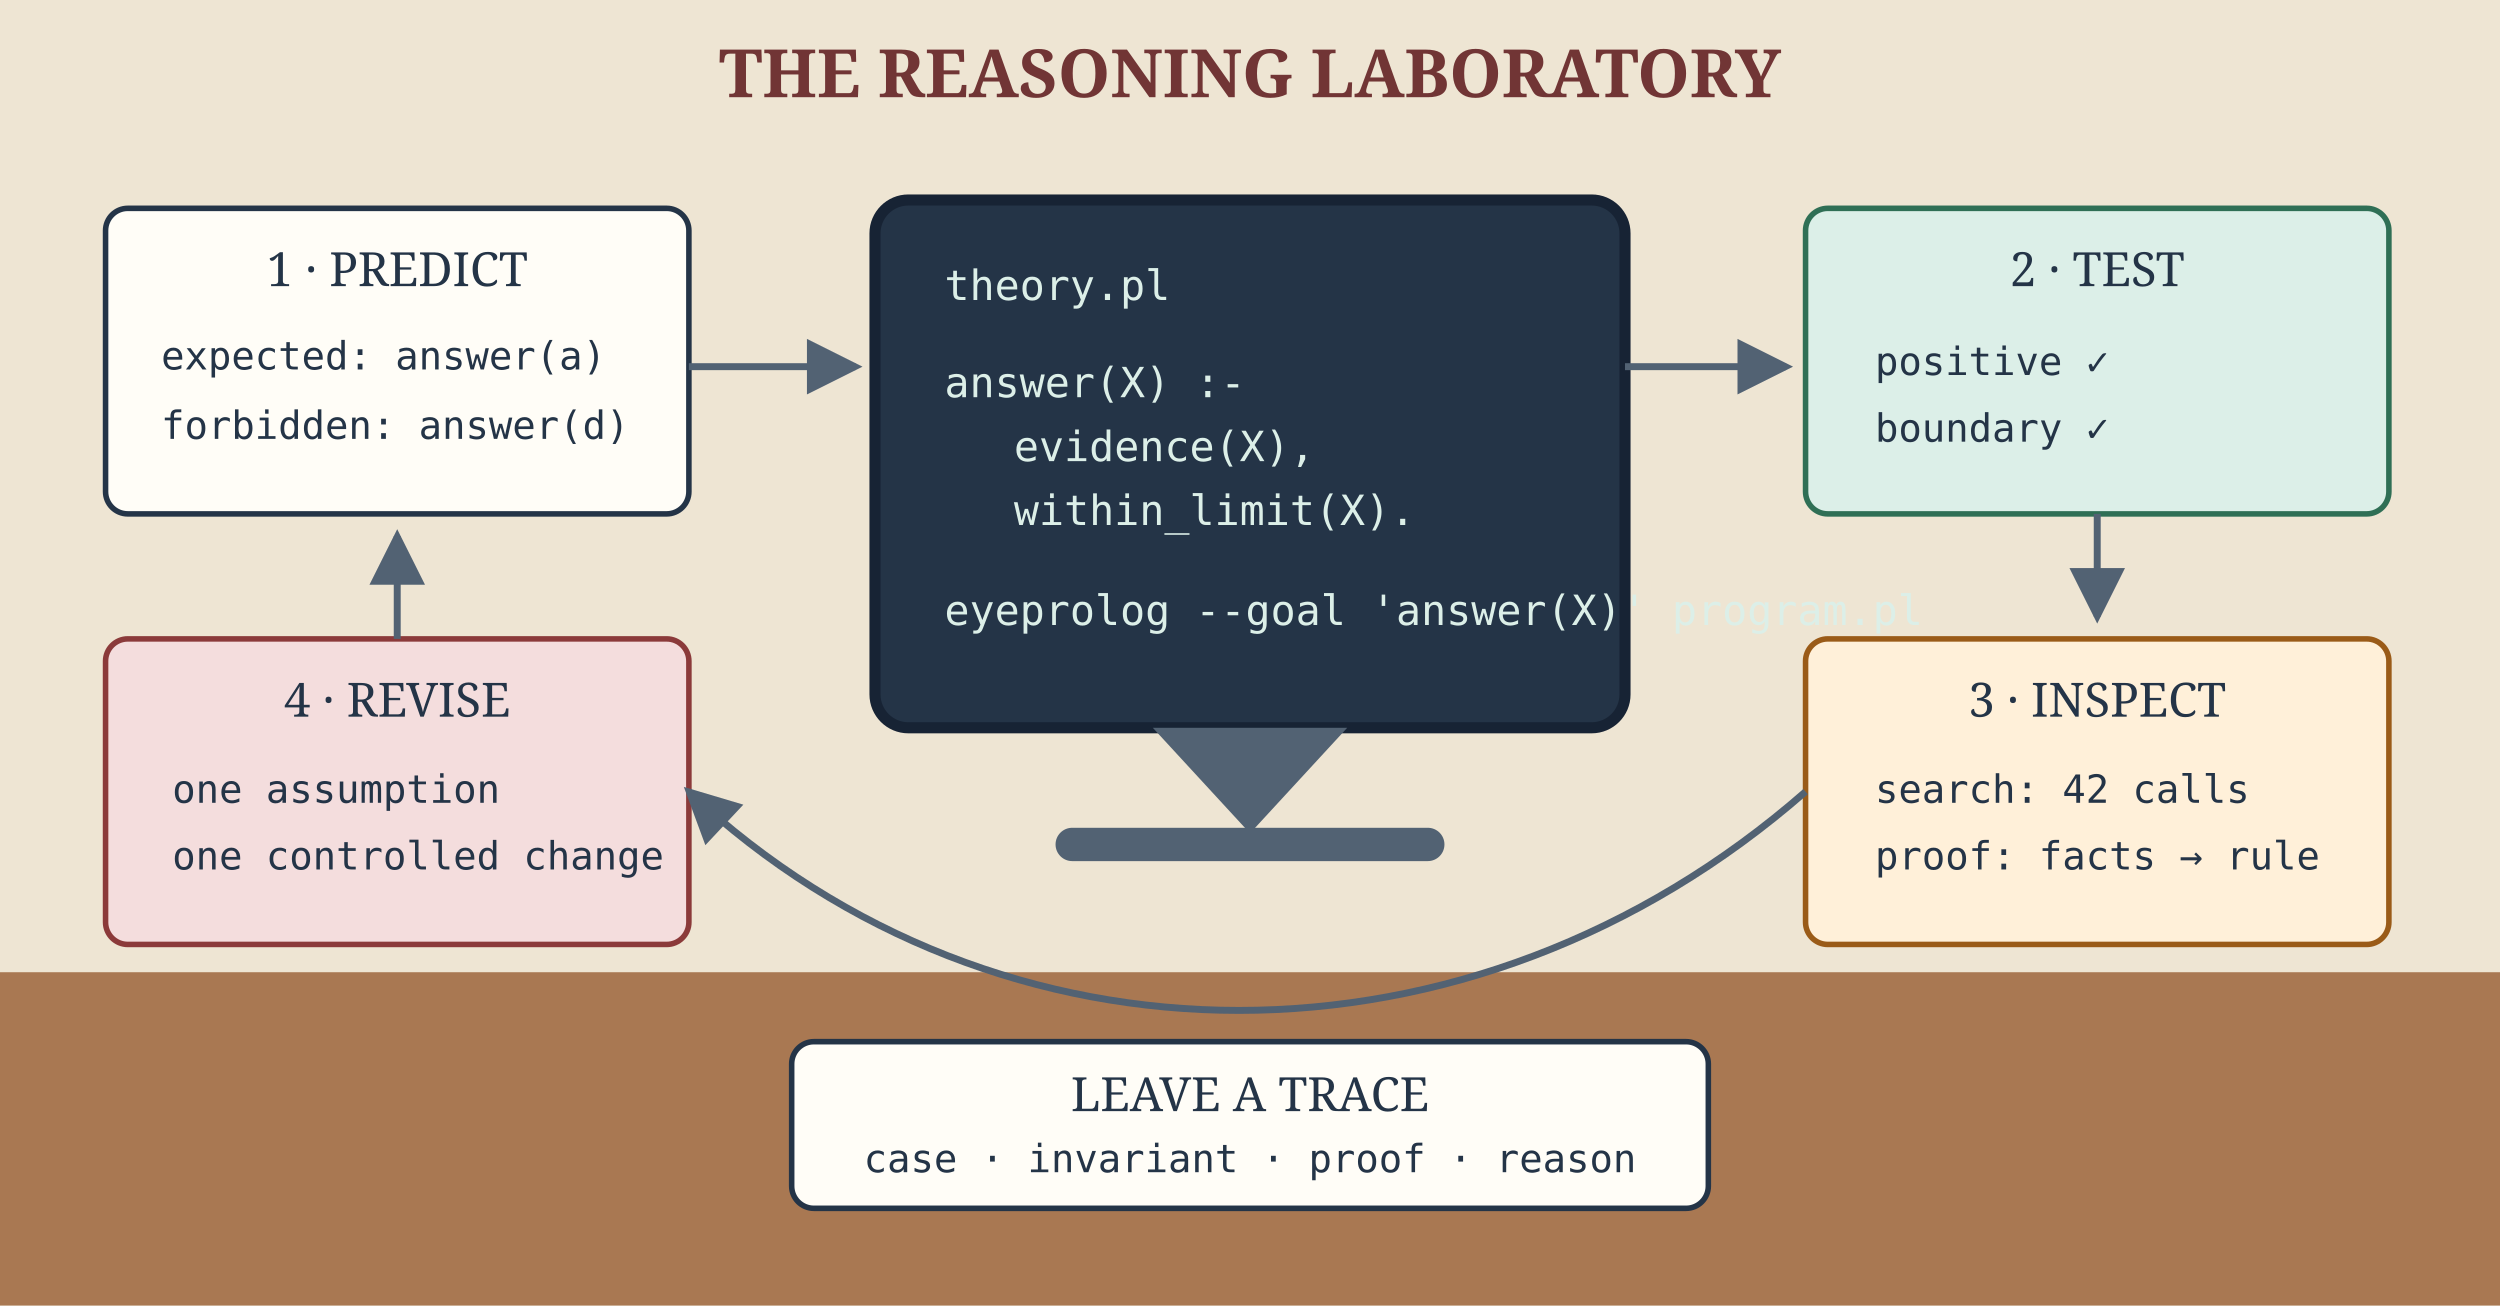
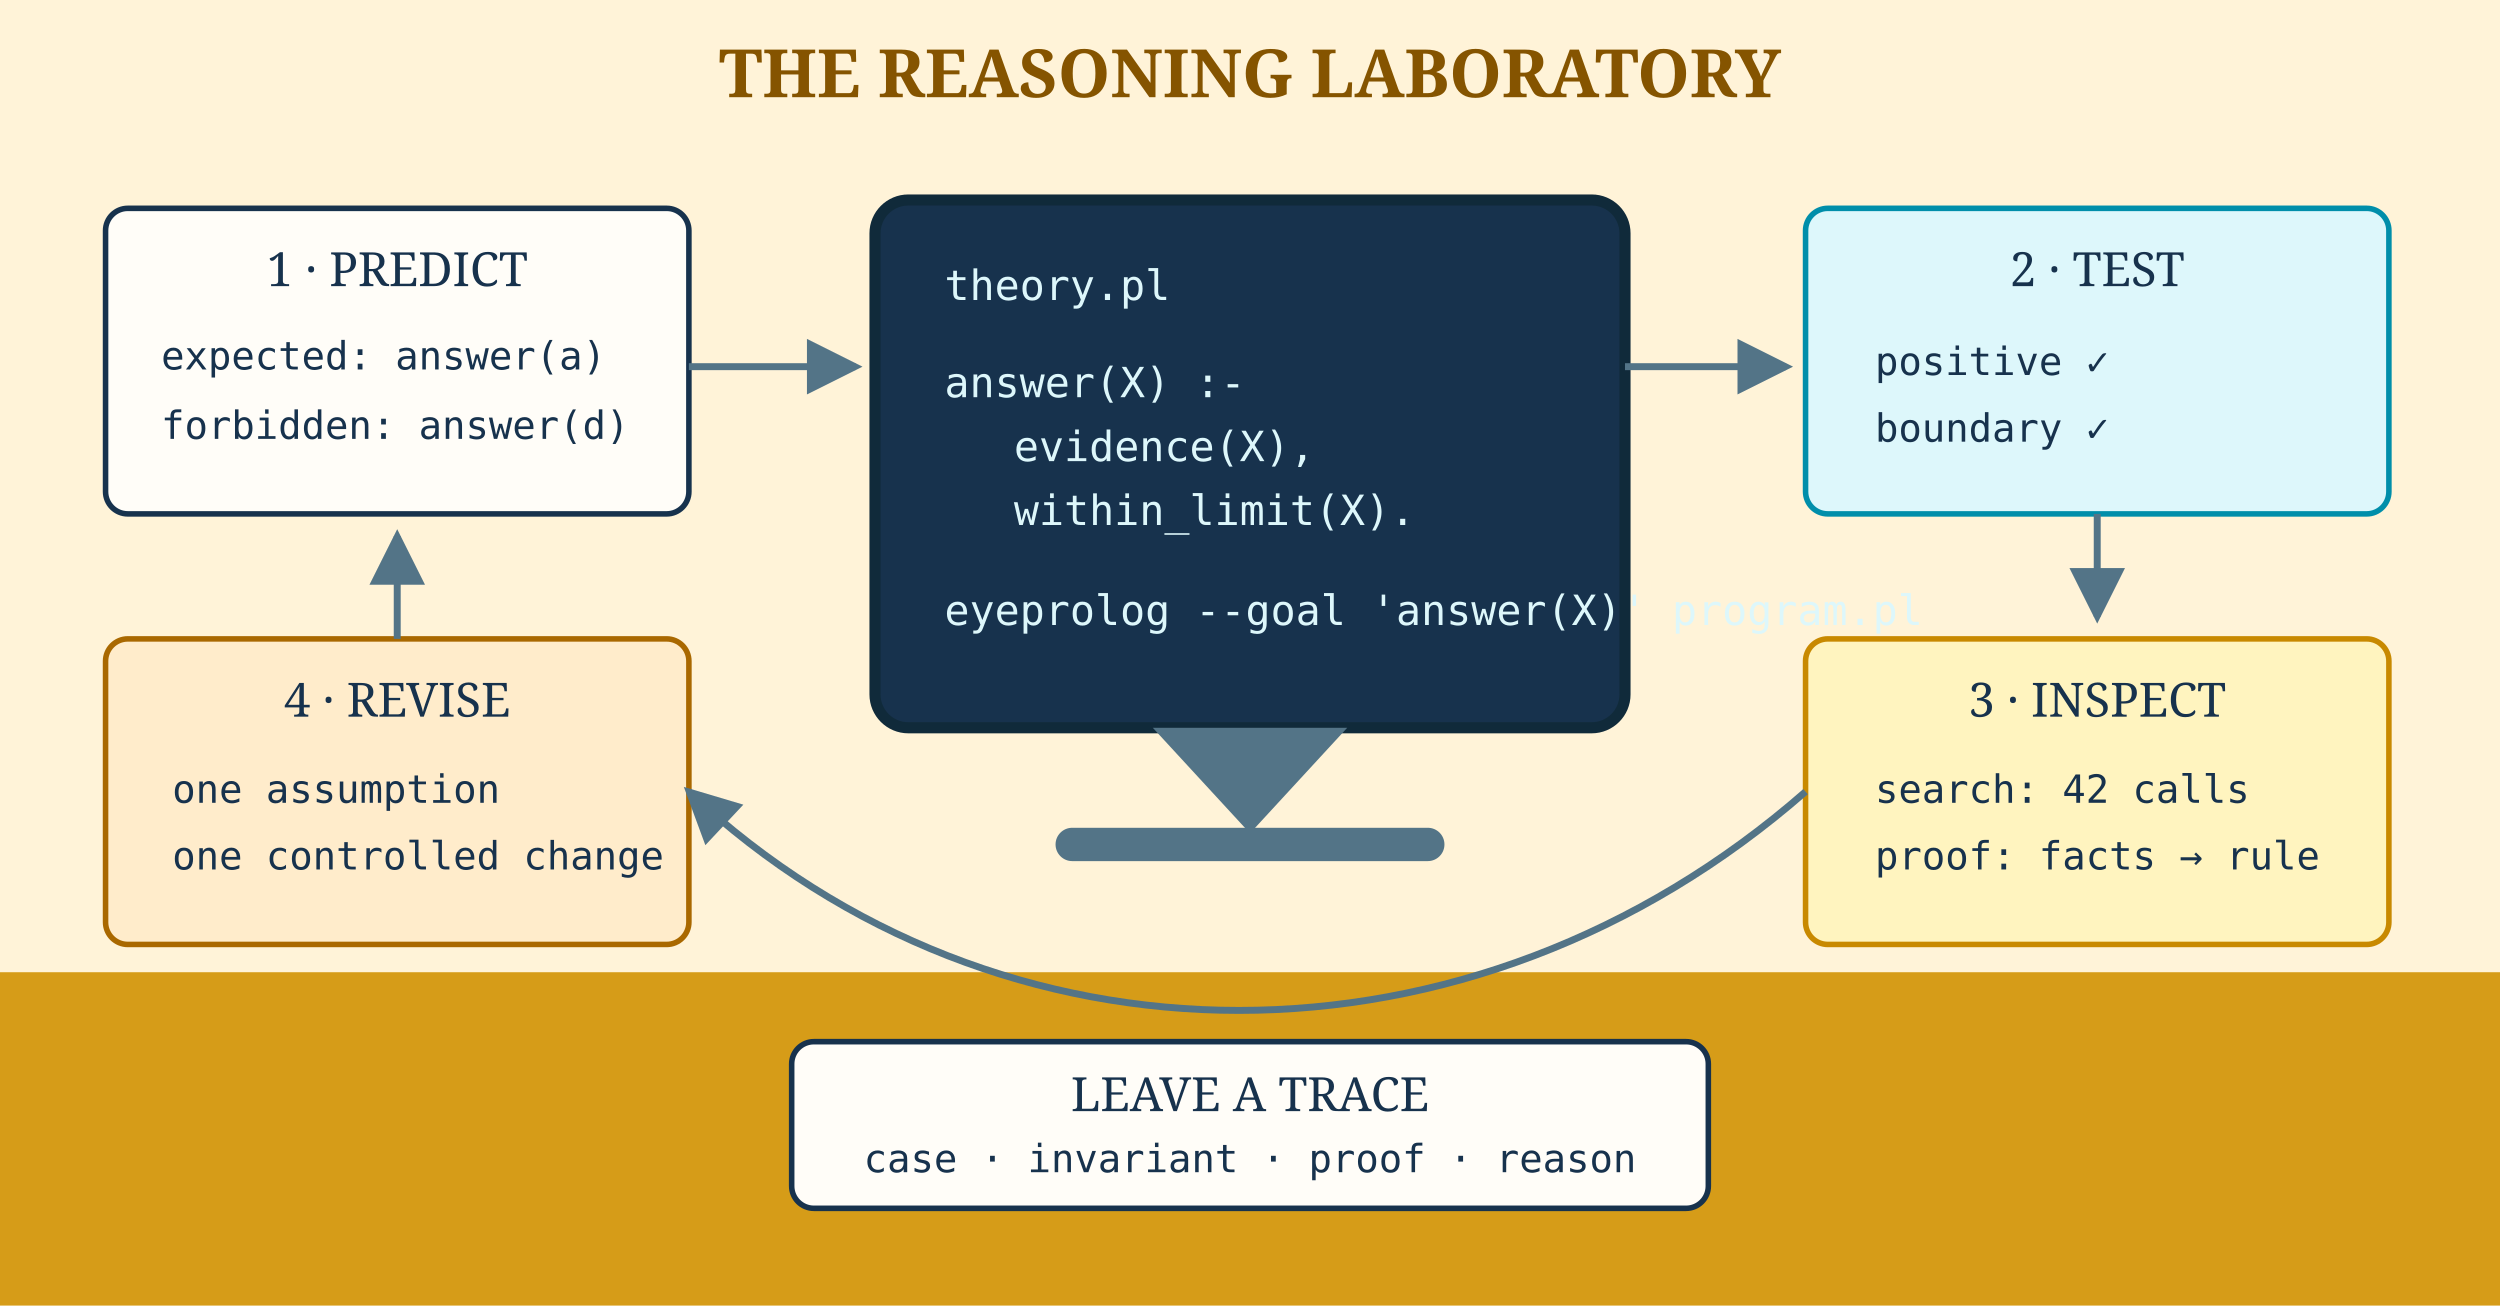
<svg xmlns="http://www.w3.org/2000/svg" width="900" height="470" viewBox="0 0 900 470" role="img" aria-labelledby="title desc">
  <defs>
    <style>
-       .bg{fill:#eee5d3}.bench{fill:#a97852}.paper{fill:#fffdf7;stroke:#243447;stroke-width:2}
-       .screen{fill:#243447;stroke:#172334;stroke-width:4}.green{fill:#dcefe8;stroke:#2f6f55;stroke-width:2}
-       .gold{fill:#fff0d9;stroke:#9a5b18;stroke-width:2}.red{fill:#f4dddd;stroke:#8b3a3a;stroke-width:2}
-       .line{fill:none;stroke:#526273;stroke-width:2.5}.title{fill:#713535;font:bold 24px Georgia,serif}
-       .label{fill:#243447;font:17px Georgia,serif}.code{fill:#dcefe8;font:15px ui-monospace,SFMono-Regular,Consolas,monospace}
-       .darkcode{fill:#243447;font:14px ui-monospace,SFMono-Regular,Consolas,monospace}
+       .bg{fill:#FFF3D8}.bench{fill:#D69C18}.paper{fill:#FFFDF8;stroke:#17324D;stroke-width:2}
+       .screen{fill:#17324D;stroke:#102A3A;stroke-width:4}.green{fill:#DDF7FB;stroke:#008EAA;stroke-width:2}
+       .gold{fill:#FFF4BF;stroke:#C88900;stroke-width:2}.red{fill:#FFECCB;stroke:#A96800;stroke-width:2}
+       .line{fill:none;stroke:#537487;stroke-width:2.5}.title{fill:#855400;font:bold 24px Georgia,serif}
+       .label{fill:#17324D;font:17px Georgia,serif}.code{fill:#DDF7FB;font:15px ui-monospace,SFMono-Regular,Consolas,monospace}
+       .darkcode{fill:#17324D;font:14px ui-monospace,SFMono-Regular,Consolas,monospace}
    </style>
    <marker id="arrow" markerWidth="8" markerHeight="8" refX="7" refY="4" orient="auto">
-       <path d="M0 0L8 4L0 8Z" fill="#526273" />
+       <path d="M0 0L8 4L0 8Z" fill="#537487" />
    </marker>
  </defs>
  <rect width="900" height="470" class="bg" />
  <rect y="350" width="900" height="120" class="bench" />
  <text class="title" x="450" y="35" text-anchor="middle">THE REASONING LABORATORY</text>
  <rect class="screen" x="315" y="72" width="270" height="190" rx="12" />
  <text class="code" x="340" y="108">theory.pl</text>
  <text class="code" x="340" y="143">answer(X) :-</text>
  <text class="code" x="365" y="166">evidence(X),</text>
  <text class="code" x="365" y="189">within_limit(X).</text>
  <text class="code" x="340" y="225">eyeprolog --goal 'answer(X)' program.pl</text>
-   <path d="M415 262L450 300L485 262Z" fill="#526273" />
-   <rect x="380" y="298" width="140" height="12" rx="6" fill="#526273" />
+   <path d="M415 262L450 300L485 262Z" fill="#537487" />
+   <rect x="380" y="298" width="140" height="12" rx="6" fill="#537487" />
  <rect class="paper" x="38" y="75" width="210" height="110" rx="8" />
  <text class="label" x="143" y="103" text-anchor="middle">1 · PREDICT</text>
  <text class="darkcode" x="58" y="133">expected: answer(a)</text>
  <text class="darkcode" x="58" y="158">forbidden: answer(d)</text>
  <path class="line" marker-end="url(#arrow)" d="M248 132H308" />
  <rect class="green" x="650" y="75" width="210" height="110" rx="8" />
  <text class="label" x="755" y="103" text-anchor="middle">2 · TEST</text>
  <text class="darkcode" x="675" y="135">positive ✓</text>
  <text class="darkcode" x="675" y="159">boundary ✓</text>
  <path class="line" marker-end="url(#arrow)" d="M585 132H643" />
  <rect class="gold" x="650" y="230" width="210" height="110" rx="8" />
  <text class="label" x="755" y="258" text-anchor="middle">3 · INSPECT</text>
  <text class="darkcode" x="675" y="289">search: 42 calls</text>
  <text class="darkcode" x="675" y="313">proof: facts → rule</text>
  <path class="line" marker-end="url(#arrow)" d="M755 185V222" />
  <rect class="red" x="38" y="230" width="210" height="110" rx="8" />
  <text class="label" x="143" y="258" text-anchor="middle">4 · REVISE</text>
  <text class="darkcode" x="62" y="289">one assumption</text>
  <text class="darkcode" x="62" y="313">one controlled change</text>
  <path class="line" marker-end="url(#arrow)" d="M650 285C530 390 360 390 248 285" />
  <path class="line" marker-end="url(#arrow)" d="M143 230V193" />
  <rect class="paper" x="285" y="375" width="330" height="60" rx="8" />
  <text class="label" x="450" y="400" text-anchor="middle">LEAVE A TRACE</text>
  <text class="darkcode" x="450" y="422" text-anchor="middle">case · invariant · proof · reason</text>
</svg>
